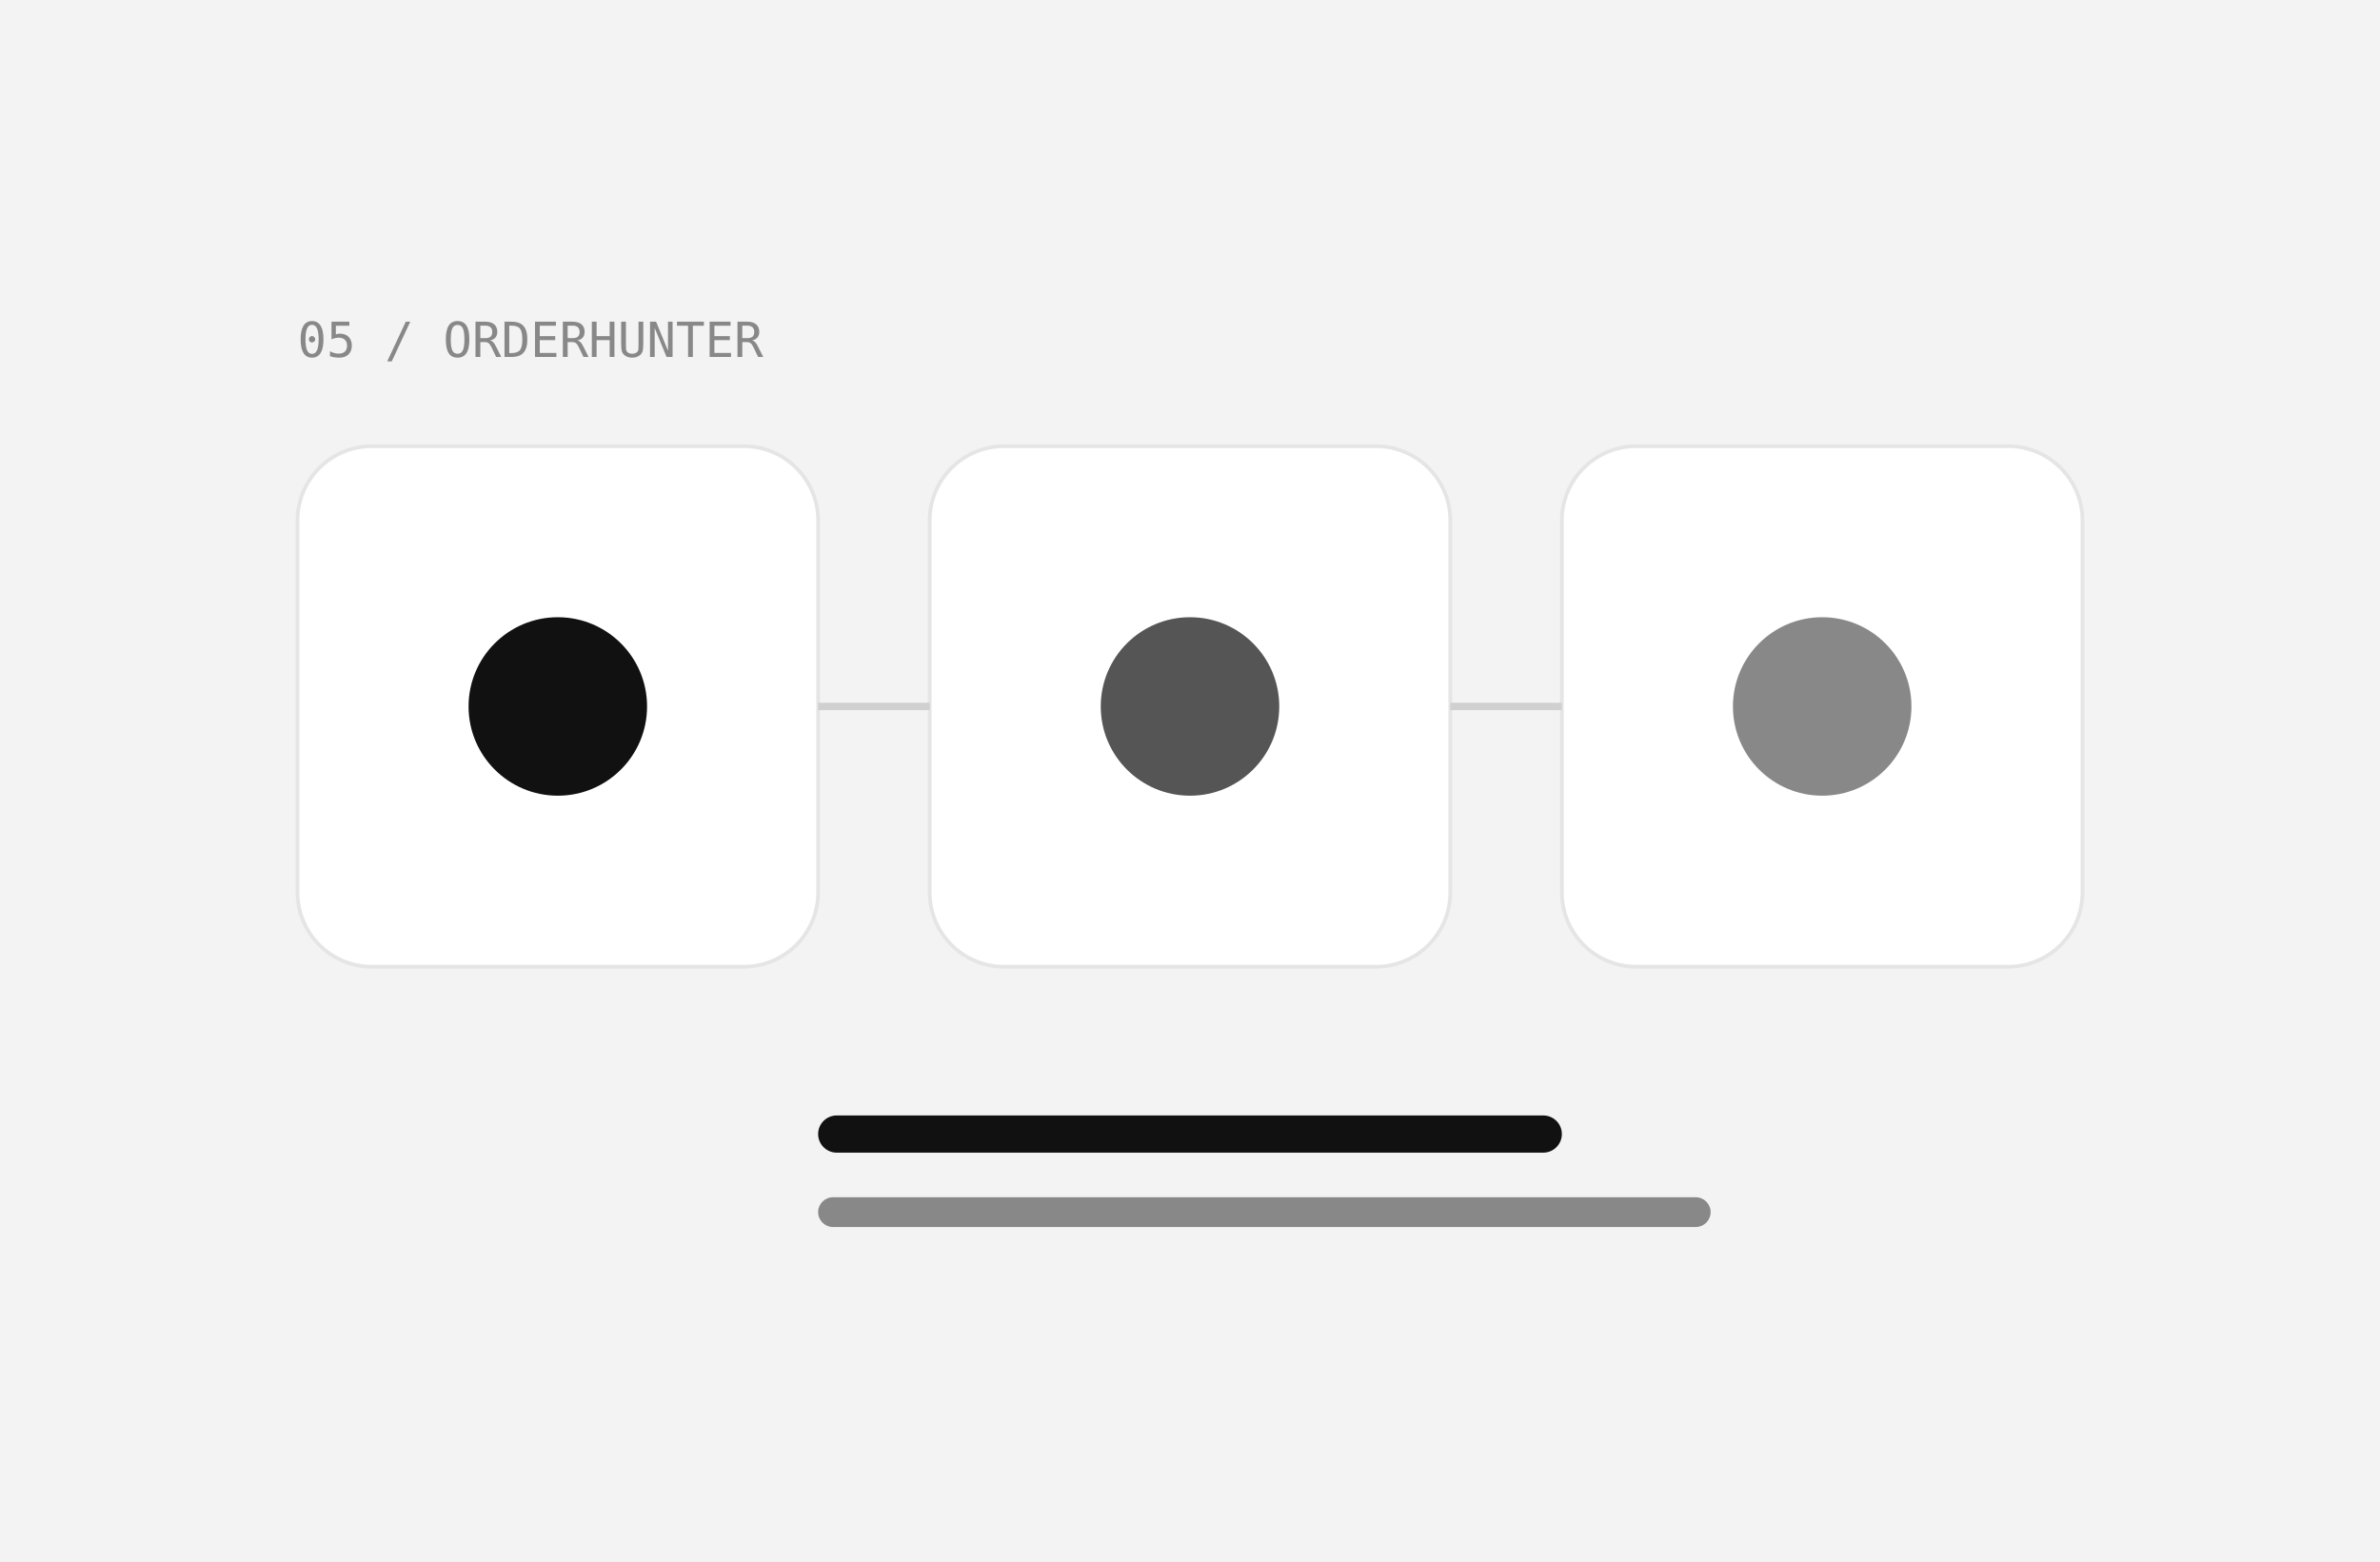
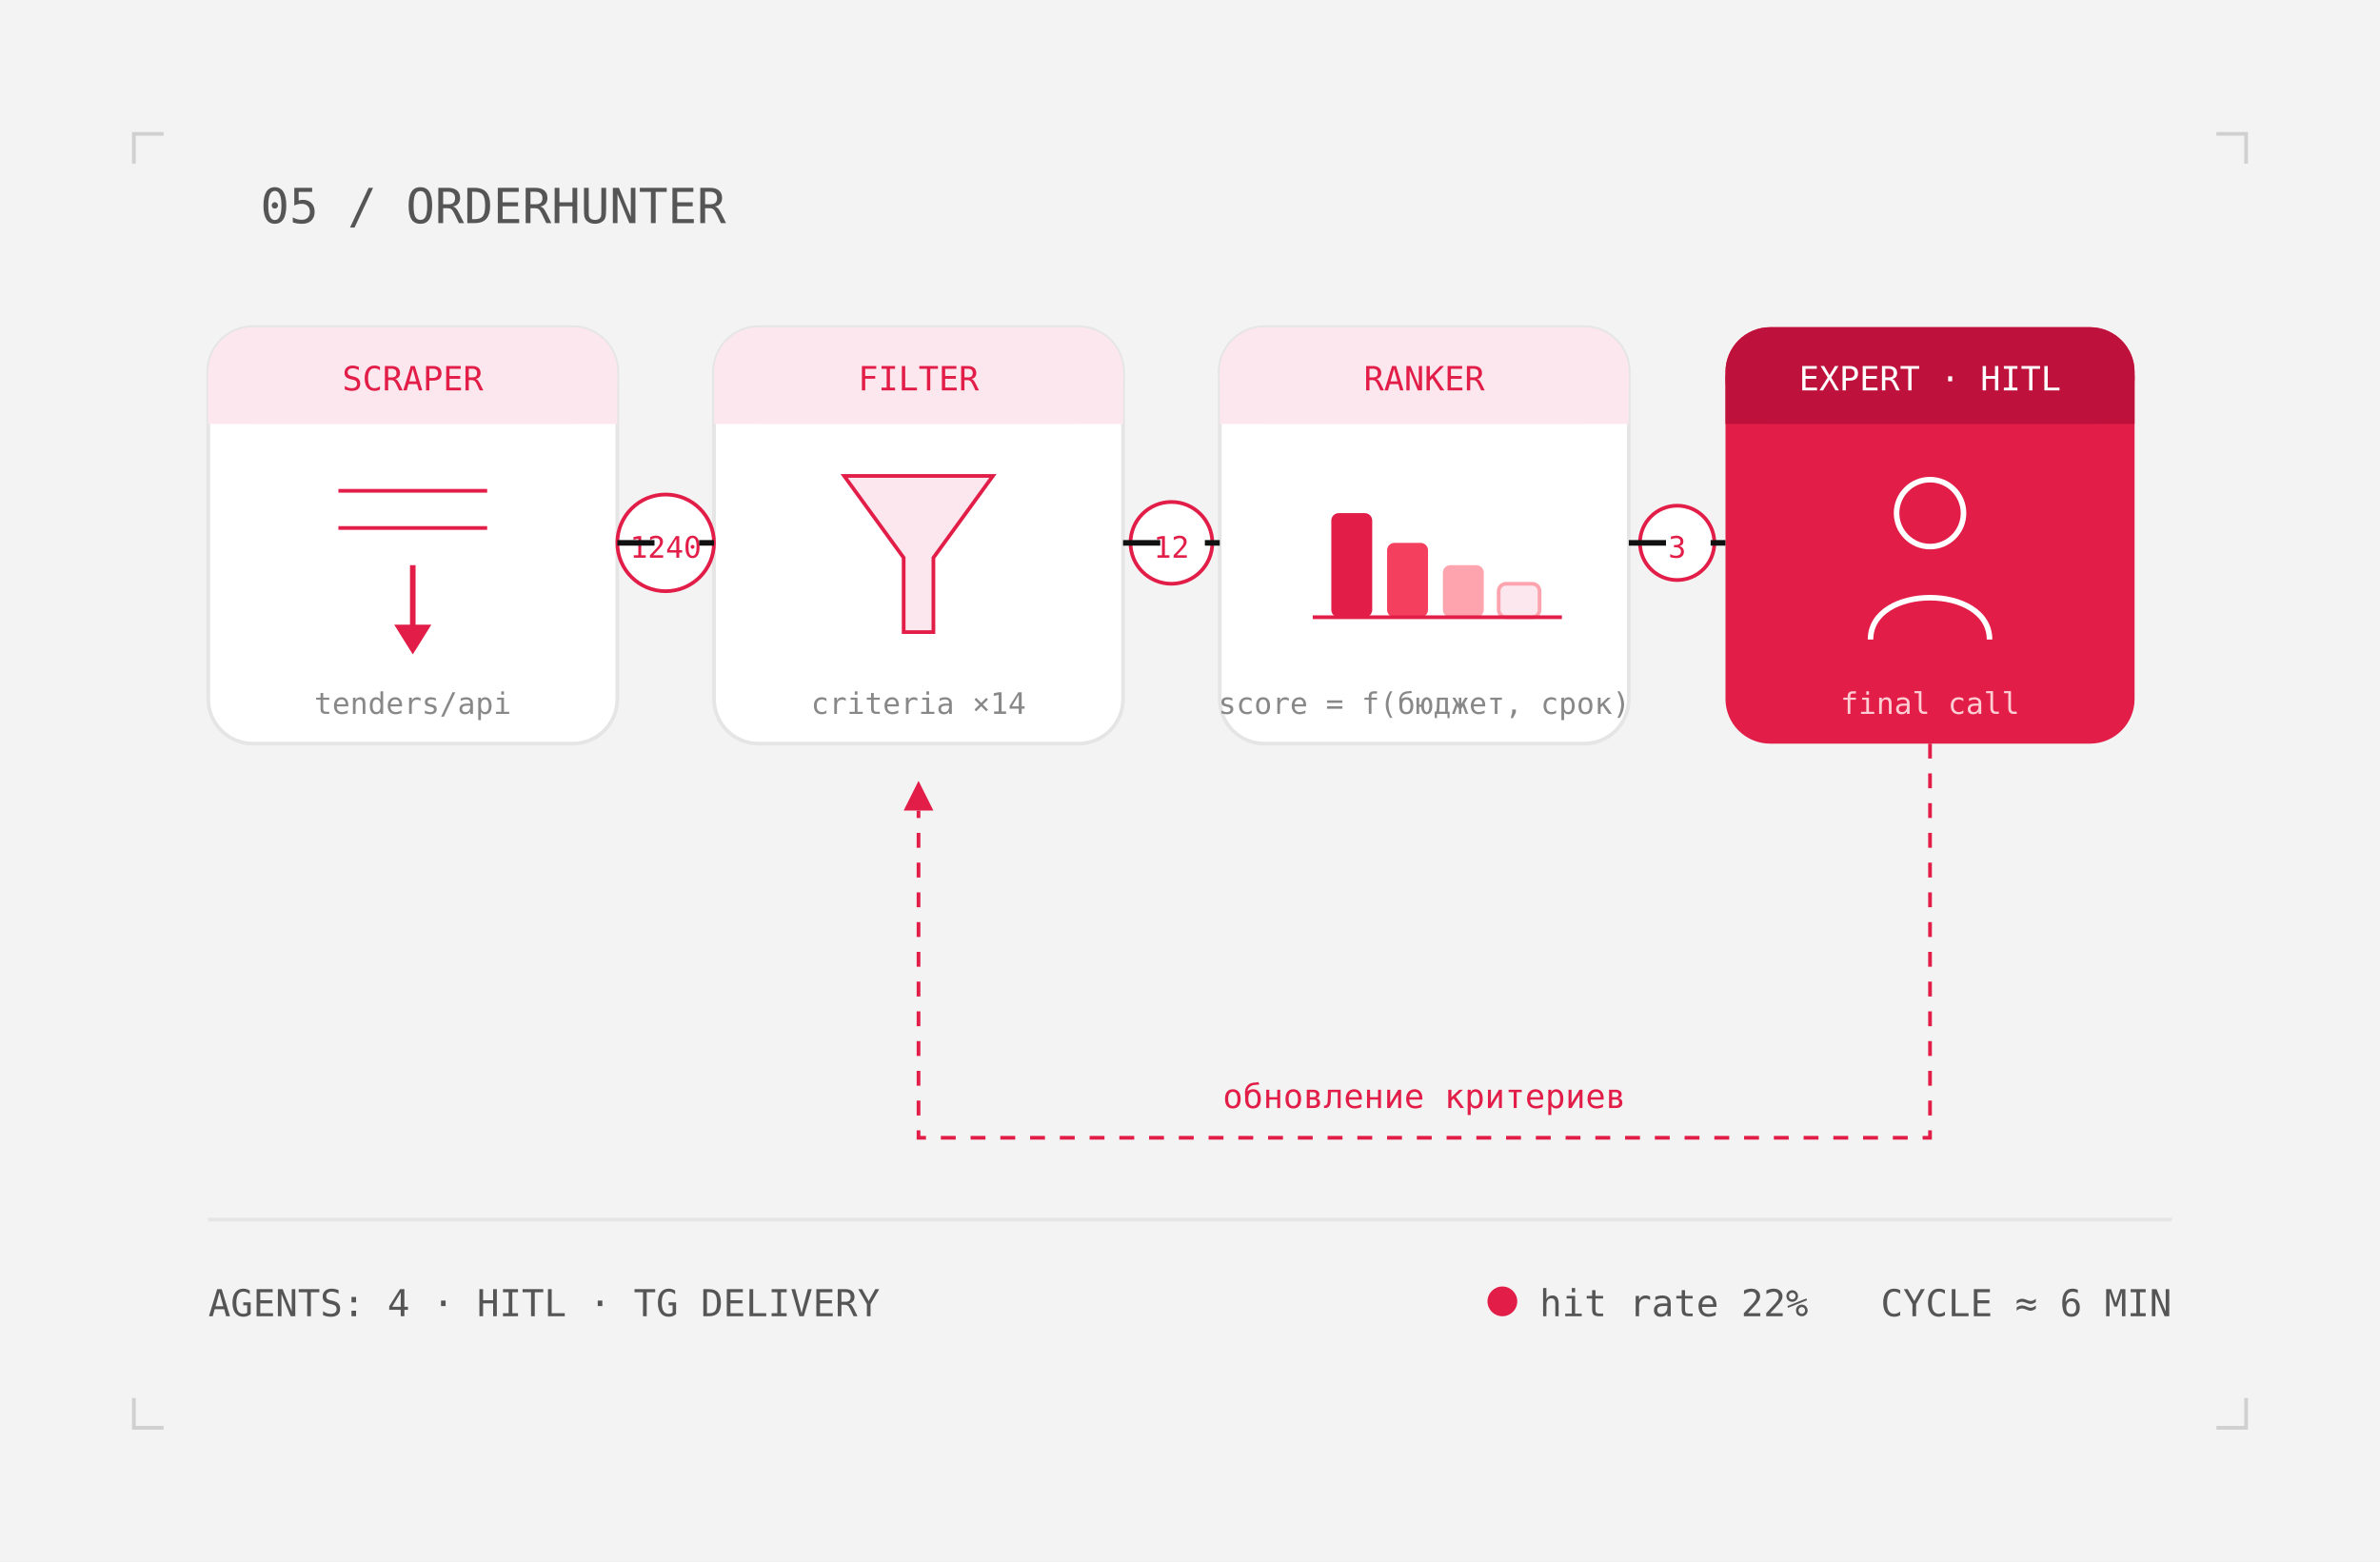
<svg xmlns="http://www.w3.org/2000/svg" width="640" height="420" viewBox="0 0 640 420" fill="none">
  <rect width="640" height="420" fill="#F3F3F3" />
-   <rect x="80" y="120" width="140" height="140" rx="20" fill="white" stroke="#E5E5E5" stroke-width="1" />
-   <rect x="250" y="120" width="140" height="140" rx="20" fill="white" stroke="#E5E5E5" stroke-width="1" />
-   <rect x="420" y="120" width="140" height="140" rx="20" fill="white" stroke="#E5E5E5" stroke-width="1" />
-   <circle cx="150" cy="190" r="24" fill="#111" />
-   <circle cx="320" cy="190" r="24" fill="#555" />
-   <circle cx="490" cy="190" r="24" fill="#888" />
-   <path d="M220 190 H250" stroke="#D0D0D0" stroke-width="2" />
-   <path d="M390 190 H420" stroke="#D0D0D0" stroke-width="2" />
-   <rect x="220" y="300" width="200" height="10" rx="5" fill="#111" />
-   <rect x="220" y="322" width="240" height="8" rx="4" fill="#888" />
-   <text x="80" y="96" font-family="JetBrains Mono, monospace" font-size="13" fill="#888">05 / ORDERHUNTER</text>
+   <path d="M36 44 V36 H44" stroke="#D0D0D0" />
+   <path d="M604 44 V36 H596" stroke="#D0D0D0" />
+   <path d="M36 376 V384 H44" stroke="#D0D0D0" />
+   <path d="M604 376 V384 H596" stroke="#D0D0D0" />
+   <text x="70" y="60" font-family="JetBrains Mono, monospace" font-size="13" fill="#555">05 / ORDERHUNTER</text>
+   <rect x="56" y="88" width="110" height="112" rx="12" fill="white" stroke="#E5E5E5" />
+   <rect x="56" y="88" width="110" height="26" rx="12" fill="#FCE7EE" />
+   <rect x="56" y="101" width="110" height="13" fill="#FCE7EE" />
+   <text x="111" y="105" text-anchor="middle" font-family="JetBrains Mono, monospace" font-size="9" fill="#E11D48">SCRAPER</text>
+   <line x1="91" y1="132" x2="131" y2="132" stroke="#E11D48" />
+   <line x1="91" y1="142" x2="131" y2="142" stroke="#E11D48" />
+   <line x1="111" y1="152" x2="111" y2="172" stroke="#E11D48" stroke-width="1.5" />
+   <polygon points="111,176 106,168 116,168" fill="#E11D48" />
+   <text x="111" y="192" text-anchor="middle" font-family="JetBrains Mono, monospace" font-size="8" fill="#888">tenders/api</text>
+   <rect x="192" y="88" width="110" height="112" rx="12" fill="white" stroke="#E5E5E5" />
+   <rect x="192" y="88" width="110" height="26" rx="12" fill="#FCE7EE" />
+   <rect x="192" y="101" width="110" height="13" fill="#FCE7EE" />
+   <text x="247" y="105" text-anchor="middle" font-family="JetBrains Mono, monospace" font-size="9" fill="#E11D48">FILTER</text>
+   <polygon points="227,128 267,128 251,150 251,170 243,170 243,150" fill="#FCE7EE" stroke="#E11D48" />
+   <text x="247" y="192" text-anchor="middle" font-family="JetBrains Mono, monospace" font-size="8" fill="#888">criteria ×14</text>
+   <rect x="328" y="88" width="110" height="112" rx="12" fill="white" stroke="#E5E5E5" />
+   <rect x="328" y="88" width="110" height="26" rx="12" fill="#FCE7EE" />
+   <rect x="328" y="101" width="110" height="13" fill="#FCE7EE" />
+   <text x="383" y="105" text-anchor="middle" font-family="JetBrains Mono, monospace" font-size="9" fill="#E11D48">RANKER</text>
+   <rect x="358" y="138" width="11" height="28" rx="2" fill="#E11D48" />
+   <rect x="373" y="146" width="11" height="20" rx="2" fill="#F43F5E" />
+   <rect x="388" y="152" width="11" height="14" rx="2" fill="#FDA4AF" />
+   <rect x="403" y="157" width="11" height="9" rx="2" fill="#FCE7EE" stroke="#FDA4AF" />
+   <line x1="353" y1="166" x2="420" y2="166" stroke="#E11D48" />
+   <text x="383" y="192" text-anchor="middle" font-family="JetBrains Mono, monospace" font-size="8" fill="#888">score = f(бюджет, срок)</text>
+   <rect x="464" y="88" width="110" height="112" rx="12" fill="#E11D48" />
+   <rect x="464" y="88" width="110" height="26" rx="12" fill="#BE123C" />
+   <rect x="464" y="101" width="110" height="13" fill="#BE123C" />
+   <text x="519" y="105" text-anchor="middle" font-family="JetBrains Mono, monospace" font-size="9" fill="#FFFFFF">EXPERT · HITL</text>
+   <circle cx="519" cy="138" r="9" stroke="#FFFFFF" stroke-width="1.5" />
+   <path d="M503 172 C503 157 535 157 535 172" stroke="#FFFFFF" stroke-width="1.5" />
+   <text x="519" y="192" text-anchor="middle" font-family="JetBrains Mono, monospace" font-size="8" fill="#FECDD3">final call</text>
+   <circle cx="179" cy="146" r="13" fill="white" stroke="#E11D48" />
+   <text x="179" y="150" text-anchor="middle" font-family="JetBrains Mono, monospace" font-size="8" fill="#E11D48">1240</text>
+   <line x1="166" y1="146" x2="176" y2="146" stroke="#111" stroke-width="1.5" />
+   <line x1="192" y1="146" x2="188" y2="146" stroke="#111" stroke-width="1.5" />
+   <circle cx="315" cy="146" r="11" fill="white" stroke="#E11D48" />
+   <text x="315" y="150" text-anchor="middle" font-family="JetBrains Mono, monospace" font-size="8" fill="#E11D48">12</text>
+   <line x1="302" y1="146" x2="312" y2="146" stroke="#111" stroke-width="1.5" />
+   <line x1="328" y1="146" x2="324" y2="146" stroke="#111" stroke-width="1.5" />
+   <circle cx="451" cy="146" r="10" fill="white" stroke="#E11D48" />
+   <text x="451" y="150" text-anchor="middle" font-family="JetBrains Mono, monospace" font-size="8" fill="#E11D48">3</text>
+   <line x1="438" y1="146" x2="448" y2="146" stroke="#111" stroke-width="1.5" />
+   <line x1="464" y1="146" x2="460" y2="146" stroke="#111" stroke-width="1.5" />
+   <path d="M519 200 V306 H247 V218" stroke="#E11D48" stroke-dasharray="4 4" />
+   <polygon points="247,210 243,218 251,218" fill="#E11D48" />
+   <text x="383" y="298" text-anchor="middle" font-family="JetBrains Mono, monospace" font-size="9" fill="#E11D48">обновление критериев</text>
+   <line x1="56" y1="328" x2="584" y2="328" stroke="#E5E5E5" />
+   <text x="56" y="354" font-family="JetBrains Mono, monospace" font-size="10" fill="#555">AGENTS: 4 · HITL · TG DELIVERY</text>
+   <circle cx="404" cy="350" r="4" fill="#E11D48" />
+   <text x="414" y="354" font-family="JetBrains Mono, monospace" font-size="10" fill="#555">hit rate 22%</text>
+   <text x="584" y="354" text-anchor="end" font-family="JetBrains Mono, monospace" font-size="10" fill="#555">CYCLE ≈ 6 MIN</text>
</svg>
